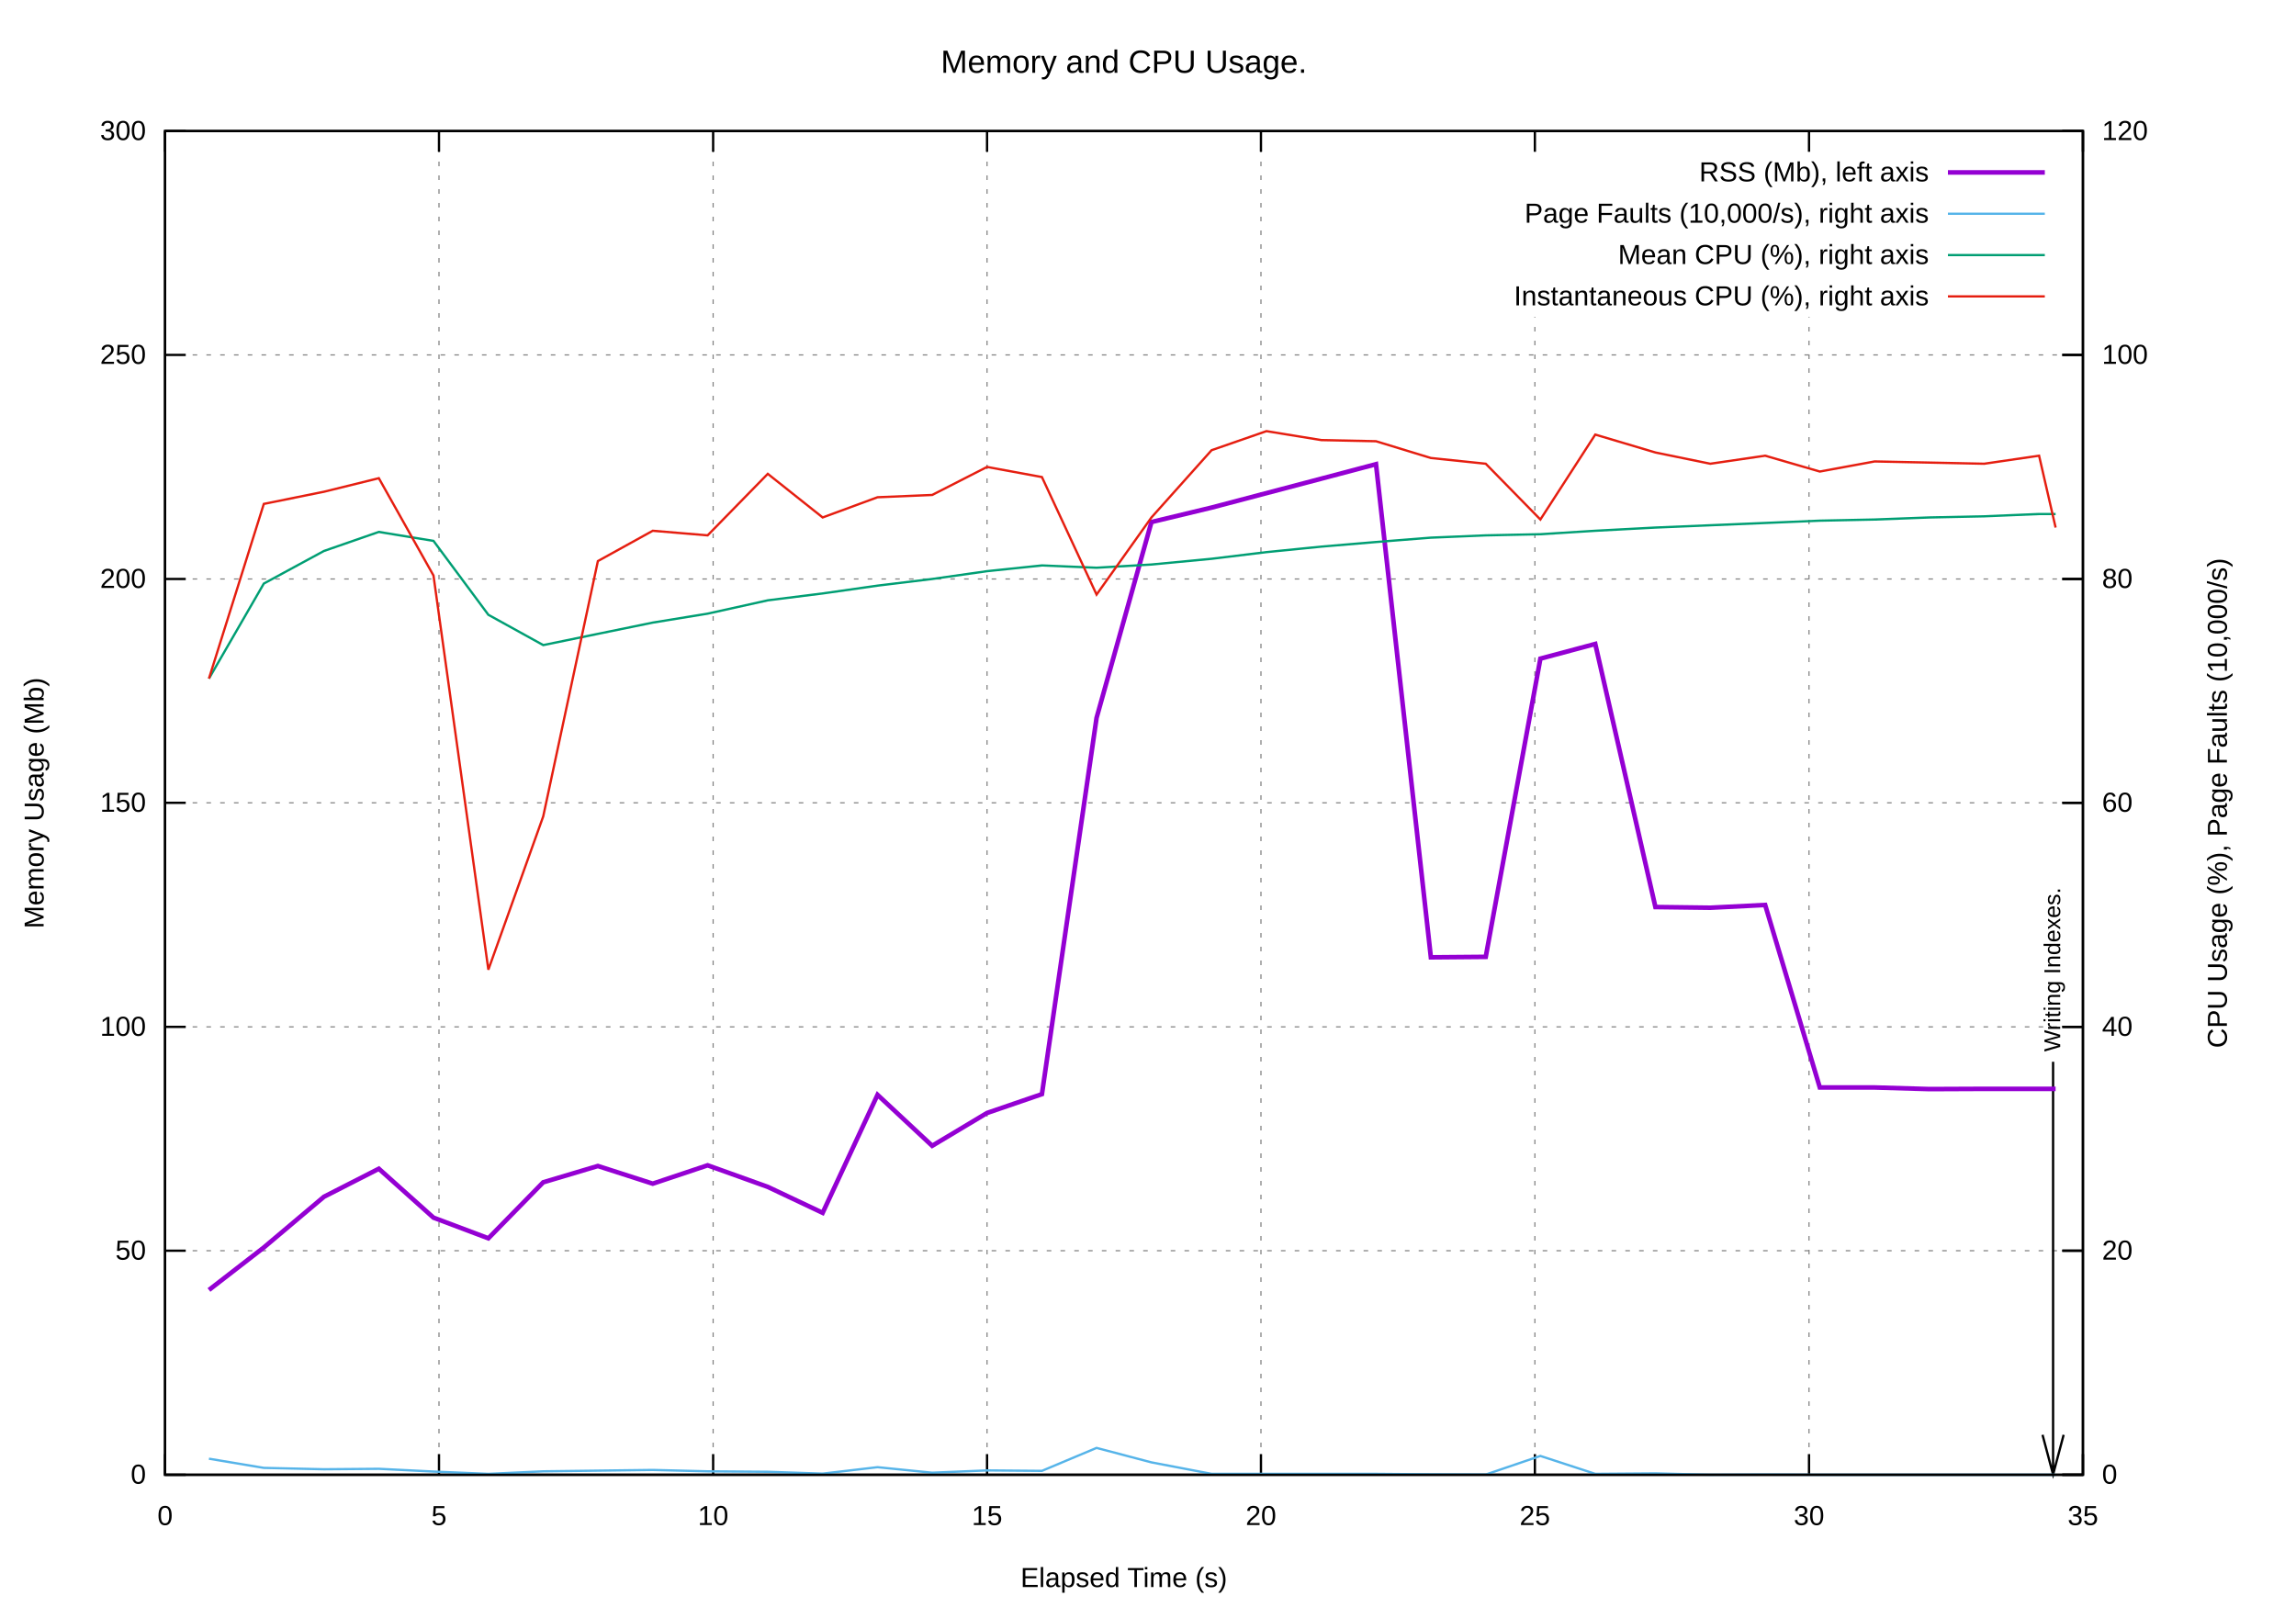
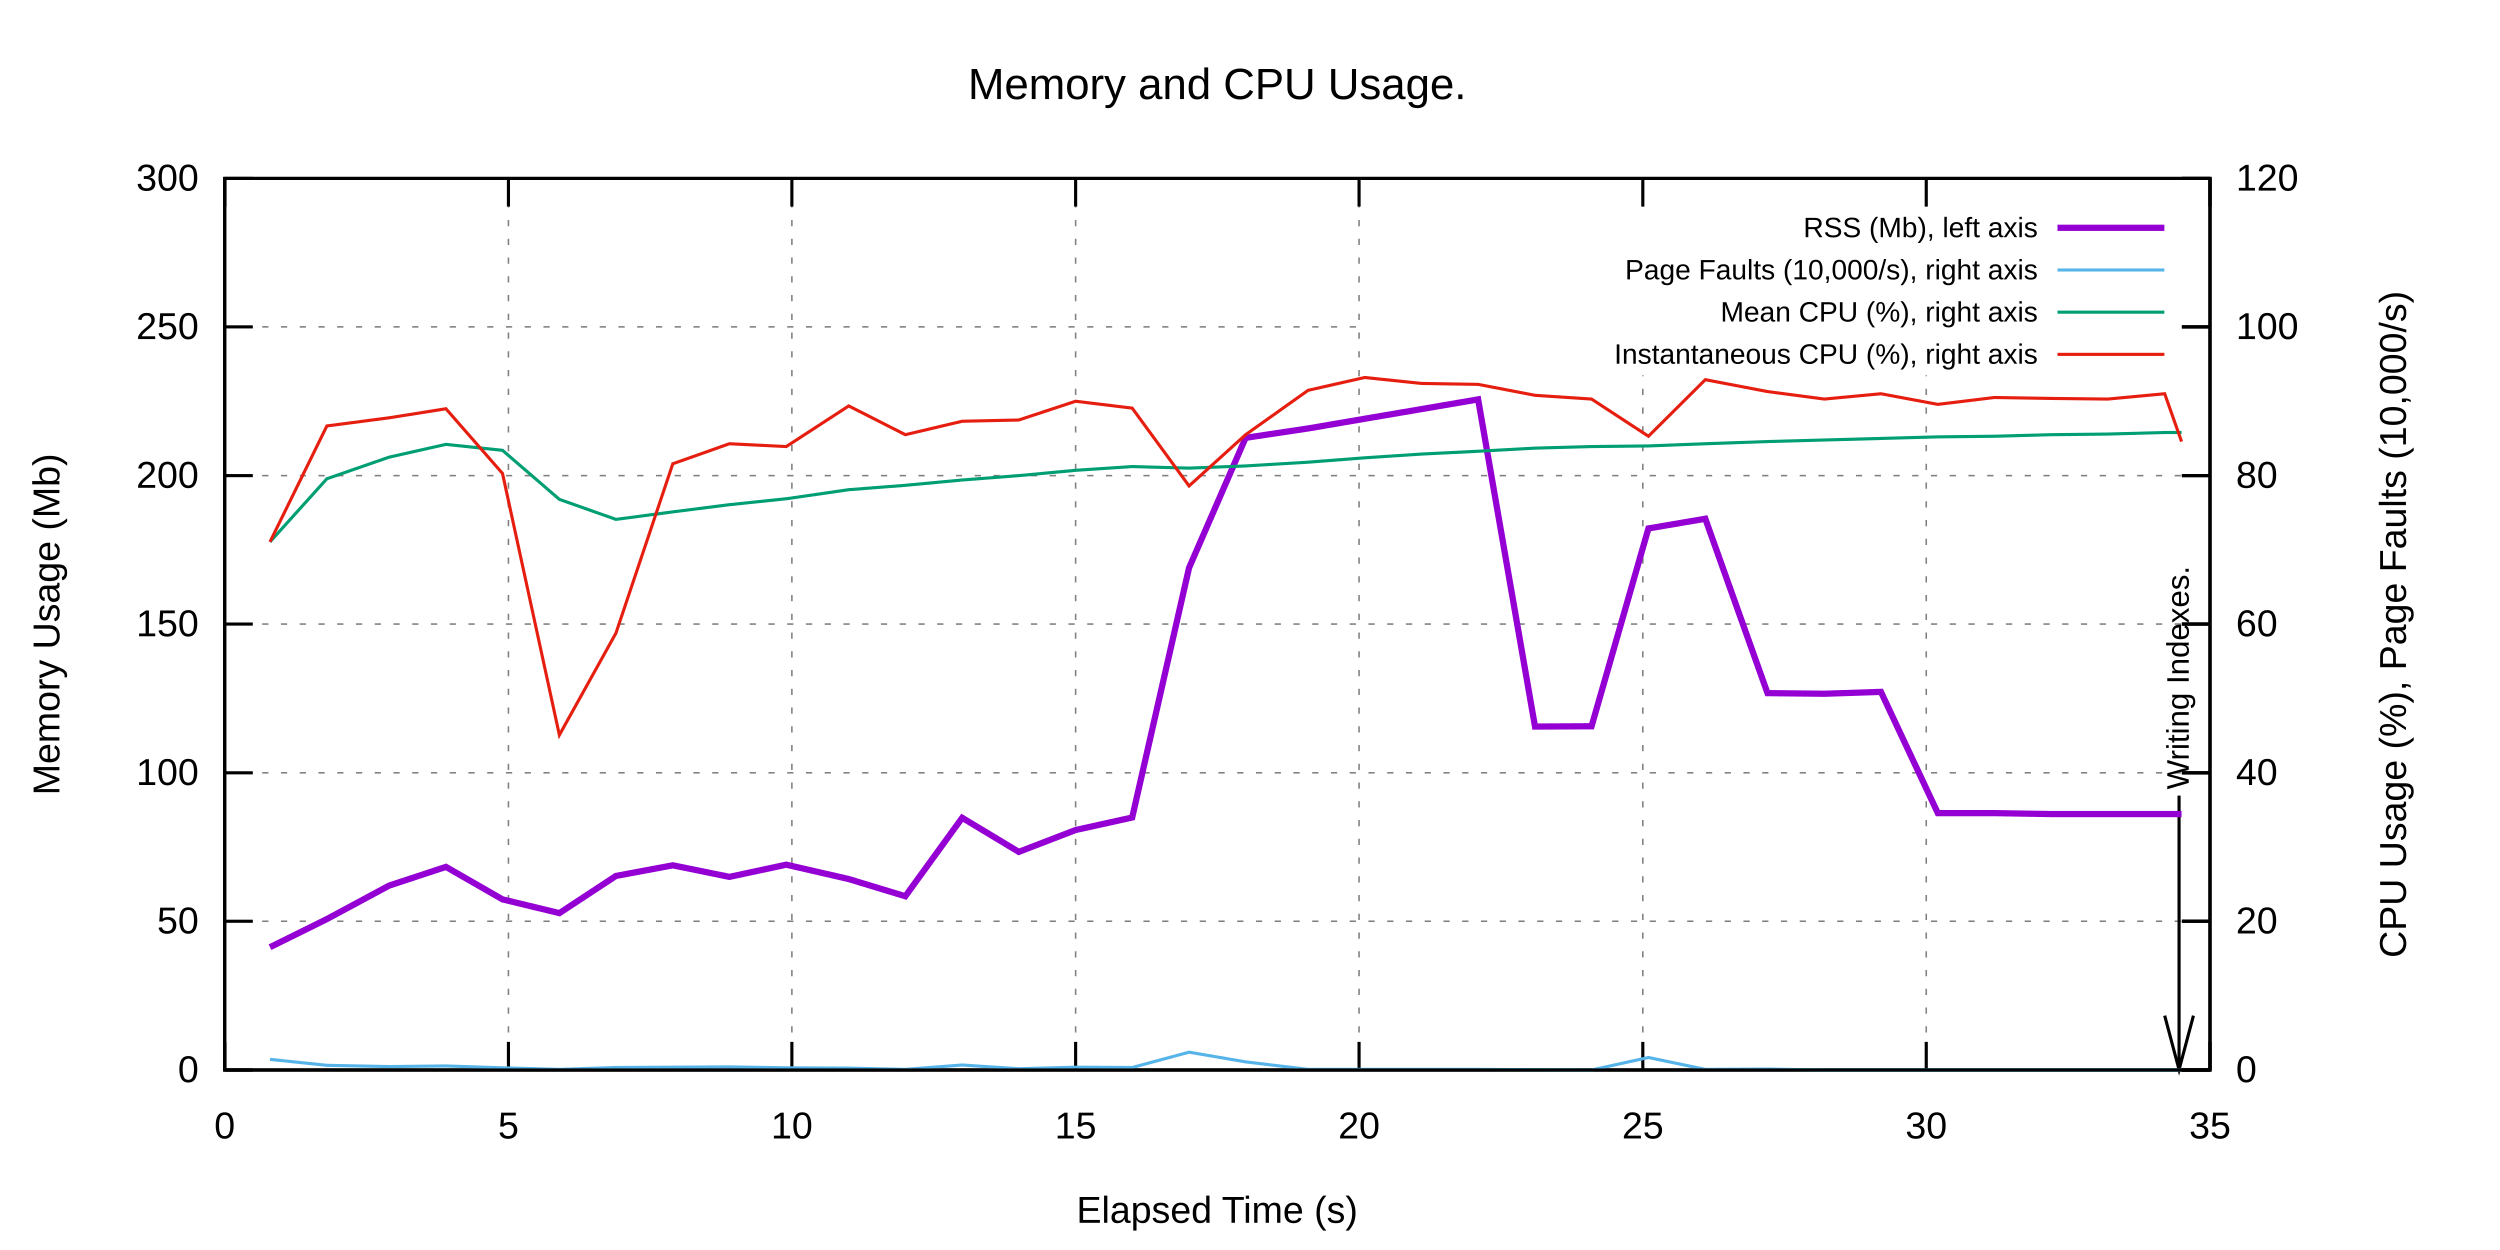
- <svg xmlns="http://www.w3.org/2000/svg" xmlns:xlink="http://www.w3.org/1999/xlink" width="1000" height="700" viewBox="0 0 1000 700">
+ <svg xmlns="http://www.w3.org/2000/svg" xmlns:xlink="http://www.w3.org/1999/xlink" width="800" height="400" viewBox="0 0 800 400">
  <g id="gnuplot_canvas">
-     <rect x="0" y="0" width="1000" height="700" fill="none" />
+     <rect x="0" y="0" width="800" height="400" fill="none" />
    <defs>
      <circle id="gpDot" r="0.5" stroke-width="0.5" stroke="currentColor" />
      <path id="gpPt0" stroke-width="0.222" stroke="currentColor" d="M-1,0 h2 M0,-1 v2" />
      <path id="gpPt1" stroke-width="0.222" stroke="currentColor" d="M-1,-1 L1,1 M1,-1 L-1,1" />
      <path id="gpPt2" stroke-width="0.222" stroke="currentColor" d="M-1,0 L1,0 M0,-1 L0,1 M-1,-1 L1,1 M-1,1 L1,-1" />
      <rect id="gpPt3" stroke-width="0.222" stroke="currentColor" x="-1" y="-1" width="2" height="2" />
      <rect id="gpPt4" stroke-width="0.222" stroke="currentColor" fill="currentColor" x="-1" y="-1" width="2" height="2" />
      <circle id="gpPt5" stroke-width="0.222" stroke="currentColor" cx="0" cy="0" r="1" />
      <use xlink:href="#gpPt5" id="gpPt6" fill="currentColor" stroke="none" />
      <path id="gpPt7" stroke-width="0.222" stroke="currentColor" d="M0,-1.33 L-1.33,0.67 L1.33,0.67 z" />
      <use xlink:href="#gpPt7" id="gpPt8" fill="currentColor" stroke="none" />
      <use xlink:href="#gpPt7" id="gpPt9" stroke="currentColor" transform="rotate(180)" />
      <use xlink:href="#gpPt9" id="gpPt10" fill="currentColor" stroke="none" />
      <use xlink:href="#gpPt3" id="gpPt11" stroke="currentColor" transform="rotate(45)" />
      <use xlink:href="#gpPt11" id="gpPt12" fill="currentColor" stroke="none" />
      <path id="gpPt13" stroke-width="0.222" stroke="currentColor" d="M0,1.330 L1.265,0.411 L0.782,-1.067 L-0.782,-1.076 L-1.265,0.411 z" />
      <use xlink:href="#gpPt13" id="gpPt14" fill="currentColor" stroke="none" />
      <filter id="textbox" filterUnits="objectBoundingBox" x="0" y="0" height="1" width="1">
        <feFlood flood-color="white" flood-opacity="1" result="bgnd" />
        <feComposite in="SourceGraphic" in2="bgnd" operator="atop" />
      </filter>
      <filter id="greybox" filterUnits="objectBoundingBox" x="0" y="0" height="1" width="1">
        <feFlood flood-color="lightgrey" flood-opacity="1" result="grey" />
        <feComposite in="SourceGraphic" in2="grey" operator="atop" />
      </filter>
    </defs>
    <g fill="none" color="white" stroke="currentColor" stroke-width="1.00" stroke-linecap="butt" stroke-linejoin="miter">
</g>
    <g fill="none" color="black" stroke="currentColor" stroke-width="1.00" stroke-linecap="butt" stroke-linejoin="miter">
</g>
    <g fill="none" color="black" stroke="black" stroke-width="0.50" stroke-linecap="butt" stroke-linejoin="miter">
</g>
    <g fill="none" color="gray" stroke="currentColor" stroke-width="0.50" stroke-linecap="butt" stroke-linejoin="miter">
-       <path stroke="gray" stroke-dasharray="2,4" class="gridline" d="M71.9,642.4 L907.2,642.4  " />
-     </g>
-     <g fill="none" color="gray" stroke="gray" stroke-width="1.00" stroke-linecap="butt" stroke-linejoin="miter">
- </g>
-     <g fill="none" color="black" stroke="currentColor" stroke-width="1.00" stroke-linecap="butt" stroke-linejoin="miter">
-       <path stroke="black" d="M71.9,642.4 L80.9,642.4 M907.2,642.4 L898.2,642.4  " />
-       <g transform="translate(63.6,646.3)" stroke="none" fill="black" font-family="Arial" font-size="12.00" text-anchor="end">
+       <path stroke="gray" stroke-dasharray="2,4" class="gridline" d="M71.9,342.4 L707.2,342.4  " />
+     </g>
+     <g fill="none" color="gray" stroke="gray" stroke-width="1.00" stroke-linecap="butt" stroke-linejoin="miter">
+ </g>
+     <g fill="none" color="black" stroke="currentColor" stroke-width="1.00" stroke-linecap="butt" stroke-linejoin="miter">
+       <path stroke="black" d="M71.9,342.4 L80.9,342.4 M707.2,342.4 L698.2,342.4  " />
+       <g transform="translate(63.6,346.3)" stroke="none" fill="black" font-family="Arial" font-size="12.00" text-anchor="end">
        <text>
          <tspan font-family="Arial"> 0</tspan>
        </text>
      </g>
    </g>
    <g fill="none" color="black" stroke="currentColor" stroke-width="1.00" stroke-linecap="butt" stroke-linejoin="miter">
</g>
    <g fill="none" color="black" stroke="black" stroke-width="0.50" stroke-linecap="butt" stroke-linejoin="miter">
</g>
    <g fill="none" color="gray" stroke="currentColor" stroke-width="0.50" stroke-linecap="butt" stroke-linejoin="miter">
-       <path stroke="gray" stroke-dasharray="2,4" class="gridline" d="M71.9,544.8 L907.2,544.8  " />
-     </g>
-     <g fill="none" color="gray" stroke="gray" stroke-width="1.00" stroke-linecap="butt" stroke-linejoin="miter">
- </g>
-     <g fill="none" color="black" stroke="currentColor" stroke-width="1.00" stroke-linecap="butt" stroke-linejoin="miter">
-       <path stroke="black" d="M71.9,544.8 L80.9,544.8 M907.2,544.8 L898.2,544.8  " />
-       <g transform="translate(63.6,548.7)" stroke="none" fill="black" font-family="Arial" font-size="12.00" text-anchor="end">
+       <path stroke="gray" stroke-dasharray="2,4" class="gridline" d="M71.9,294.8 L707.2,294.8  " />
+     </g>
+     <g fill="none" color="gray" stroke="gray" stroke-width="1.00" stroke-linecap="butt" stroke-linejoin="miter">
+ </g>
+     <g fill="none" color="black" stroke="currentColor" stroke-width="1.00" stroke-linecap="butt" stroke-linejoin="miter">
+       <path stroke="black" d="M71.9,294.8 L80.9,294.8 M707.2,294.8 L698.2,294.8  " />
+       <g transform="translate(63.6,298.7)" stroke="none" fill="black" font-family="Arial" font-size="12.00" text-anchor="end">
        <text>
          <tspan font-family="Arial"> 50</tspan>
        </text>
      </g>
    </g>
    <g fill="none" color="black" stroke="currentColor" stroke-width="1.00" stroke-linecap="butt" stroke-linejoin="miter">
</g>
    <g fill="none" color="black" stroke="black" stroke-width="0.50" stroke-linecap="butt" stroke-linejoin="miter">
</g>
    <g fill="none" color="gray" stroke="currentColor" stroke-width="0.50" stroke-linecap="butt" stroke-linejoin="miter">
-       <path stroke="gray" stroke-dasharray="2,4" class="gridline" d="M71.9,447.3 L907.2,447.3  " />
-     </g>
-     <g fill="none" color="gray" stroke="gray" stroke-width="1.00" stroke-linecap="butt" stroke-linejoin="miter">
- </g>
-     <g fill="none" color="black" stroke="currentColor" stroke-width="1.00" stroke-linecap="butt" stroke-linejoin="miter">
-       <path stroke="black" d="M71.9,447.3 L80.9,447.3 M907.2,447.3 L898.2,447.3  " />
-       <g transform="translate(63.6,451.2)" stroke="none" fill="black" font-family="Arial" font-size="12.00" text-anchor="end">
+       <path stroke="gray" stroke-dasharray="2,4" class="gridline" d="M71.9,247.3 L707.2,247.3  " />
+     </g>
+     <g fill="none" color="gray" stroke="gray" stroke-width="1.00" stroke-linecap="butt" stroke-linejoin="miter">
+ </g>
+     <g fill="none" color="black" stroke="currentColor" stroke-width="1.00" stroke-linecap="butt" stroke-linejoin="miter">
+       <path stroke="black" d="M71.9,247.3 L80.9,247.3 M707.2,247.3 L698.2,247.3  " />
+       <g transform="translate(63.6,251.2)" stroke="none" fill="black" font-family="Arial" font-size="12.00" text-anchor="end">
        <text>
          <tspan font-family="Arial"> 100</tspan>
        </text>
      </g>
    </g>
    <g fill="none" color="black" stroke="currentColor" stroke-width="1.00" stroke-linecap="butt" stroke-linejoin="miter">
</g>
    <g fill="none" color="black" stroke="black" stroke-width="0.50" stroke-linecap="butt" stroke-linejoin="miter">
</g>
    <g fill="none" color="gray" stroke="currentColor" stroke-width="0.50" stroke-linecap="butt" stroke-linejoin="miter">
-       <path stroke="gray" stroke-dasharray="2,4" class="gridline" d="M71.9,349.7 L907.2,349.7  " />
-     </g>
-     <g fill="none" color="gray" stroke="gray" stroke-width="1.00" stroke-linecap="butt" stroke-linejoin="miter">
- </g>
-     <g fill="none" color="black" stroke="currentColor" stroke-width="1.00" stroke-linecap="butt" stroke-linejoin="miter">
-       <path stroke="black" d="M71.9,349.7 L80.9,349.7 M907.2,349.7 L898.2,349.7  " />
-       <g transform="translate(63.6,353.6)" stroke="none" fill="black" font-family="Arial" font-size="12.00" text-anchor="end">
+       <path stroke="gray" stroke-dasharray="2,4" class="gridline" d="M71.9,199.7 L707.2,199.7  " />
+     </g>
+     <g fill="none" color="gray" stroke="gray" stroke-width="1.00" stroke-linecap="butt" stroke-linejoin="miter">
+ </g>
+     <g fill="none" color="black" stroke="currentColor" stroke-width="1.00" stroke-linecap="butt" stroke-linejoin="miter">
+       <path stroke="black" d="M71.9,199.7 L80.9,199.7 M707.2,199.7 L698.2,199.7  " />
+       <g transform="translate(63.6,203.6)" stroke="none" fill="black" font-family="Arial" font-size="12.00" text-anchor="end">
        <text>
          <tspan font-family="Arial"> 150</tspan>
        </text>
      </g>
    </g>
    <g fill="none" color="black" stroke="currentColor" stroke-width="1.00" stroke-linecap="butt" stroke-linejoin="miter">
</g>
    <g fill="none" color="black" stroke="black" stroke-width="0.50" stroke-linecap="butt" stroke-linejoin="miter">
</g>
    <g fill="none" color="gray" stroke="currentColor" stroke-width="0.50" stroke-linecap="butt" stroke-linejoin="miter">
-       <path stroke="gray" stroke-dasharray="2,4" class="gridline" d="M71.9,252.2 L907.2,252.2  " />
-     </g>
-     <g fill="none" color="gray" stroke="gray" stroke-width="1.00" stroke-linecap="butt" stroke-linejoin="miter">
- </g>
-     <g fill="none" color="black" stroke="currentColor" stroke-width="1.00" stroke-linecap="butt" stroke-linejoin="miter">
-       <path stroke="black" d="M71.9,252.2 L80.9,252.2 M907.2,252.2 L898.2,252.2  " />
-       <g transform="translate(63.6,256.1)" stroke="none" fill="black" font-family="Arial" font-size="12.00" text-anchor="end">
+       <path stroke="gray" stroke-dasharray="2,4" class="gridline" d="M71.9,152.2 L707.2,152.2  " />
+     </g>
+     <g fill="none" color="gray" stroke="gray" stroke-width="1.00" stroke-linecap="butt" stroke-linejoin="miter">
+ </g>
+     <g fill="none" color="black" stroke="currentColor" stroke-width="1.00" stroke-linecap="butt" stroke-linejoin="miter">
+       <path stroke="black" d="M71.9,152.2 L80.9,152.2 M707.2,152.2 L698.2,152.2  " />
+       <g transform="translate(63.6,156.1)" stroke="none" fill="black" font-family="Arial" font-size="12.00" text-anchor="end">
        <text>
          <tspan font-family="Arial"> 200</tspan>
        </text>
      </g>
    </g>
    <g fill="none" color="black" stroke="currentColor" stroke-width="1.00" stroke-linecap="butt" stroke-linejoin="miter">
</g>
    <g fill="none" color="black" stroke="black" stroke-width="0.50" stroke-linecap="butt" stroke-linejoin="miter">
</g>
    <g fill="none" color="gray" stroke="currentColor" stroke-width="0.50" stroke-linecap="butt" stroke-linejoin="miter">
-       <path stroke="gray" stroke-dasharray="2,4" class="gridline" d="M71.9,154.6 L907.2,154.6  " />
-     </g>
-     <g fill="none" color="gray" stroke="gray" stroke-width="1.00" stroke-linecap="butt" stroke-linejoin="miter">
- </g>
-     <g fill="none" color="black" stroke="currentColor" stroke-width="1.00" stroke-linecap="butt" stroke-linejoin="miter">
-       <path stroke="black" d="M71.9,154.6 L80.9,154.6 M907.2,154.6 L898.2,154.6  " />
-       <g transform="translate(63.6,158.5)" stroke="none" fill="black" font-family="Arial" font-size="12.00" text-anchor="end">
+       <path stroke="gray" stroke-dasharray="2,4" class="gridline" d="M71.9,104.6 L437.9,104.6 M698.9,104.6 L707.2,104.6  " />
+     </g>
+     <g fill="none" color="gray" stroke="gray" stroke-width="1.00" stroke-linecap="butt" stroke-linejoin="miter">
+ </g>
+     <g fill="none" color="black" stroke="currentColor" stroke-width="1.00" stroke-linecap="butt" stroke-linejoin="miter">
+       <path stroke="black" d="M71.9,104.6 L80.9,104.6 M707.2,104.6 L698.2,104.6  " />
+       <g transform="translate(63.6,108.5)" stroke="none" fill="black" font-family="Arial" font-size="12.00" text-anchor="end">
        <text>
          <tspan font-family="Arial"> 250</tspan>
        </text>
      </g>
    </g>
    <g fill="none" color="black" stroke="currentColor" stroke-width="1.00" stroke-linecap="butt" stroke-linejoin="miter">
</g>
    <g fill="none" color="black" stroke="black" stroke-width="0.50" stroke-linecap="butt" stroke-linejoin="miter">
</g>
    <g fill="none" color="gray" stroke="currentColor" stroke-width="0.50" stroke-linecap="butt" stroke-linejoin="miter">
-       <path stroke="gray" stroke-dasharray="2,4" class="gridline" d="M71.9,57.1 L907.2,57.1  " />
-     </g>
-     <g fill="none" color="gray" stroke="gray" stroke-width="1.00" stroke-linecap="butt" stroke-linejoin="miter">
- </g>
-     <g fill="none" color="black" stroke="currentColor" stroke-width="1.00" stroke-linecap="butt" stroke-linejoin="miter">
-       <path stroke="black" d="M71.9,57.1 L80.9,57.1 M907.2,57.1 L898.2,57.1  " />
+       <path stroke="gray" stroke-dasharray="2,4" class="gridline" d="M71.9,57.1 L707.2,57.1  " />
+     </g>
+     <g fill="none" color="gray" stroke="gray" stroke-width="1.00" stroke-linecap="butt" stroke-linejoin="miter">
+ </g>
+     <g fill="none" color="black" stroke="currentColor" stroke-width="1.00" stroke-linecap="butt" stroke-linejoin="miter">
+       <path stroke="black" d="M71.9,57.1 L80.9,57.1 M707.2,57.1 L698.2,57.1  " />
      <g transform="translate(63.6,61.0)" stroke="none" fill="black" font-family="Arial" font-size="12.00" text-anchor="end">
        <text>
          <tspan font-family="Arial"> 300</tspan>
        </text>
      </g>
    </g>
    <g fill="none" color="black" stroke="currentColor" stroke-width="1.00" stroke-linecap="butt" stroke-linejoin="miter">
</g>
    <g fill="none" color="black" stroke="black" stroke-width="0.50" stroke-linecap="butt" stroke-linejoin="miter">
</g>
    <g fill="none" color="gray" stroke="currentColor" stroke-width="0.50" stroke-linecap="butt" stroke-linejoin="miter">
-       <path stroke="gray" stroke-dasharray="2,4" class="gridline" d="M71.9,642.4 L71.9,57.1  " />
-     </g>
-     <g fill="none" color="gray" stroke="gray" stroke-width="1.00" stroke-linecap="butt" stroke-linejoin="miter">
- </g>
-     <g fill="none" color="black" stroke="currentColor" stroke-width="1.00" stroke-linecap="butt" stroke-linejoin="miter">
-       <path stroke="black" d="M71.9,642.4 L71.9,633.4 M71.9,57.1 L71.9,66.1  " />
-       <g transform="translate(71.9,664.3)" stroke="none" fill="black" font-family="Arial" font-size="12.00" text-anchor="middle">
+       <path stroke="gray" stroke-dasharray="2,4" class="gridline" d="M71.9,342.4 L71.9,57.1  " />
+     </g>
+     <g fill="none" color="gray" stroke="gray" stroke-width="1.00" stroke-linecap="butt" stroke-linejoin="miter">
+ </g>
+     <g fill="none" color="black" stroke="currentColor" stroke-width="1.00" stroke-linecap="butt" stroke-linejoin="miter">
+       <path stroke="black" d="M71.9,342.4 L71.9,333.4 M71.9,57.1 L71.9,66.1  " />
+       <g transform="translate(71.9,364.3)" stroke="none" fill="black" font-family="Arial" font-size="12.00" text-anchor="middle">
        <text>
          <tspan font-family="Arial"> 0</tspan>
        </text>
      </g>
    </g>
    <g fill="none" color="black" stroke="currentColor" stroke-width="1.00" stroke-linecap="butt" stroke-linejoin="miter">
</g>
    <g fill="none" color="black" stroke="black" stroke-width="0.50" stroke-linecap="butt" stroke-linejoin="miter">
</g>
    <g fill="none" color="gray" stroke="currentColor" stroke-width="0.50" stroke-linecap="butt" stroke-linejoin="miter">
-       <path stroke="gray" stroke-dasharray="2,4" class="gridline" d="M191.2,642.4 L191.2,57.1  " />
-     </g>
-     <g fill="none" color="gray" stroke="gray" stroke-width="1.00" stroke-linecap="butt" stroke-linejoin="miter">
- </g>
-     <g fill="none" color="black" stroke="currentColor" stroke-width="1.00" stroke-linecap="butt" stroke-linejoin="miter">
-       <path stroke="black" d="M191.2,642.4 L191.2,633.4 M191.2,57.1 L191.2,66.1  " />
-       <g transform="translate(191.2,664.3)" stroke="none" fill="black" font-family="Arial" font-size="12.00" text-anchor="middle">
+       <path stroke="gray" stroke-dasharray="2,4" class="gridline" d="M162.7,342.4 L162.7,57.1  " />
+     </g>
+     <g fill="none" color="gray" stroke="gray" stroke-width="1.00" stroke-linecap="butt" stroke-linejoin="miter">
+ </g>
+     <g fill="none" color="black" stroke="currentColor" stroke-width="1.00" stroke-linecap="butt" stroke-linejoin="miter">
+       <path stroke="black" d="M162.7,342.4 L162.7,333.4 M162.7,57.1 L162.7,66.1  " />
+       <g transform="translate(162.7,364.3)" stroke="none" fill="black" font-family="Arial" font-size="12.00" text-anchor="middle">
        <text>
          <tspan font-family="Arial"> 5</tspan>
        </text>
      </g>
    </g>
    <g fill="none" color="black" stroke="currentColor" stroke-width="1.00" stroke-linecap="butt" stroke-linejoin="miter">
</g>
    <g fill="none" color="black" stroke="black" stroke-width="0.50" stroke-linecap="butt" stroke-linejoin="miter">
</g>
    <g fill="none" color="gray" stroke="currentColor" stroke-width="0.50" stroke-linecap="butt" stroke-linejoin="miter">
-       <path stroke="gray" stroke-dasharray="2,4" class="gridline" d="M310.6,642.4 L310.6,57.1  " />
-     </g>
-     <g fill="none" color="gray" stroke="gray" stroke-width="1.00" stroke-linecap="butt" stroke-linejoin="miter">
- </g>
-     <g fill="none" color="black" stroke="currentColor" stroke-width="1.00" stroke-linecap="butt" stroke-linejoin="miter">
-       <path stroke="black" d="M310.6,642.4 L310.6,633.4 M310.6,57.1 L310.6,66.1  " />
-       <g transform="translate(310.6,664.3)" stroke="none" fill="black" font-family="Arial" font-size="12.00" text-anchor="middle">
+       <path stroke="gray" stroke-dasharray="2,4" class="gridline" d="M253.4,342.4 L253.4,57.1  " />
+     </g>
+     <g fill="none" color="gray" stroke="gray" stroke-width="1.00" stroke-linecap="butt" stroke-linejoin="miter">
+ </g>
+     <g fill="none" color="black" stroke="currentColor" stroke-width="1.00" stroke-linecap="butt" stroke-linejoin="miter">
+       <path stroke="black" d="M253.4,342.4 L253.4,333.4 M253.4,57.1 L253.4,66.1  " />
+       <g transform="translate(253.4,364.3)" stroke="none" fill="black" font-family="Arial" font-size="12.00" text-anchor="middle">
        <text>
          <tspan font-family="Arial"> 10</tspan>
        </text>
      </g>
    </g>
    <g fill="none" color="black" stroke="currentColor" stroke-width="1.00" stroke-linecap="butt" stroke-linejoin="miter">
</g>
    <g fill="none" color="black" stroke="black" stroke-width="0.50" stroke-linecap="butt" stroke-linejoin="miter">
</g>
    <g fill="none" color="gray" stroke="currentColor" stroke-width="0.50" stroke-linecap="butt" stroke-linejoin="miter">
-       <path stroke="gray" stroke-dasharray="2,4" class="gridline" d="M429.9,642.4 L429.9,57.1  " />
-     </g>
-     <g fill="none" color="gray" stroke="gray" stroke-width="1.00" stroke-linecap="butt" stroke-linejoin="miter">
- </g>
-     <g fill="none" color="black" stroke="currentColor" stroke-width="1.00" stroke-linecap="butt" stroke-linejoin="miter">
-       <path stroke="black" d="M429.9,642.4 L429.9,633.4 M429.9,57.1 L429.9,66.1  " />
-       <g transform="translate(429.9,664.3)" stroke="none" fill="black" font-family="Arial" font-size="12.00" text-anchor="middle">
+       <path stroke="gray" stroke-dasharray="2,4" class="gridline" d="M344.2,342.4 L344.2,57.1  " />
+     </g>
+     <g fill="none" color="gray" stroke="gray" stroke-width="1.00" stroke-linecap="butt" stroke-linejoin="miter">
+ </g>
+     <g fill="none" color="black" stroke="currentColor" stroke-width="1.00" stroke-linecap="butt" stroke-linejoin="miter">
+       <path stroke="black" d="M344.2,342.4 L344.2,333.4 M344.2,57.1 L344.2,66.1  " />
+       <g transform="translate(344.2,364.3)" stroke="none" fill="black" font-family="Arial" font-size="12.00" text-anchor="middle">
        <text>
          <tspan font-family="Arial"> 15</tspan>
        </text>
      </g>
    </g>
    <g fill="none" color="black" stroke="currentColor" stroke-width="1.00" stroke-linecap="butt" stroke-linejoin="miter">
</g>
    <g fill="none" color="black" stroke="black" stroke-width="0.50" stroke-linecap="butt" stroke-linejoin="miter">
</g>
    <g fill="none" color="gray" stroke="currentColor" stroke-width="0.50" stroke-linecap="butt" stroke-linejoin="miter">
-       <path stroke="gray" stroke-dasharray="2,4" class="gridline" d="M549.2,642.4 L549.2,57.1  " />
-     </g>
-     <g fill="none" color="gray" stroke="gray" stroke-width="1.00" stroke-linecap="butt" stroke-linejoin="miter">
- </g>
-     <g fill="none" color="black" stroke="currentColor" stroke-width="1.00" stroke-linecap="butt" stroke-linejoin="miter">
-       <path stroke="black" d="M549.2,642.4 L549.2,633.4 M549.2,57.1 L549.2,66.1  " />
-       <g transform="translate(549.2,664.3)" stroke="none" fill="black" font-family="Arial" font-size="12.00" text-anchor="middle">
+       <path stroke="gray" stroke-dasharray="2,4" class="gridline" d="M434.9,342.4 L434.9,57.1  " />
+     </g>
+     <g fill="none" color="gray" stroke="gray" stroke-width="1.00" stroke-linecap="butt" stroke-linejoin="miter">
+ </g>
+     <g fill="none" color="black" stroke="currentColor" stroke-width="1.00" stroke-linecap="butt" stroke-linejoin="miter">
+       <path stroke="black" d="M434.9,342.4 L434.9,333.4 M434.9,57.1 L434.9,66.1  " />
+       <g transform="translate(434.9,364.3)" stroke="none" fill="black" font-family="Arial" font-size="12.00" text-anchor="middle">
        <text>
          <tspan font-family="Arial"> 20</tspan>
        </text>
      </g>
    </g>
    <g fill="none" color="black" stroke="currentColor" stroke-width="1.00" stroke-linecap="butt" stroke-linejoin="miter">
</g>
    <g fill="none" color="black" stroke="black" stroke-width="0.50" stroke-linecap="butt" stroke-linejoin="miter">
</g>
    <g fill="none" color="gray" stroke="currentColor" stroke-width="0.50" stroke-linecap="butt" stroke-linejoin="miter">
-       <path stroke="gray" stroke-dasharray="2,4" class="gridline" d="M668.5,642.4 L668.5,138.1 M668.5,66.1 L668.5,57.1  " />
-     </g>
-     <g fill="none" color="gray" stroke="gray" stroke-width="1.00" stroke-linecap="butt" stroke-linejoin="miter">
- </g>
-     <g fill="none" color="black" stroke="currentColor" stroke-width="1.00" stroke-linecap="butt" stroke-linejoin="miter">
-       <path stroke="black" d="M668.5,642.4 L668.5,633.4 M668.5,57.1 L668.5,66.1  " />
-       <g transform="translate(668.5,664.3)" stroke="none" fill="black" font-family="Arial" font-size="12.00" text-anchor="middle">
+       <path stroke="gray" stroke-dasharray="2,4" class="gridline" d="M525.7,342.4 L525.7,120.1 M525.7,66.1 L525.7,57.1  " />
+     </g>
+     <g fill="none" color="gray" stroke="gray" stroke-width="1.00" stroke-linecap="butt" stroke-linejoin="miter">
+ </g>
+     <g fill="none" color="black" stroke="currentColor" stroke-width="1.00" stroke-linecap="butt" stroke-linejoin="miter">
+       <path stroke="black" d="M525.7,342.4 L525.7,333.4 M525.7,57.1 L525.7,66.1  " />
+       <g transform="translate(525.7,364.3)" stroke="none" fill="black" font-family="Arial" font-size="12.00" text-anchor="middle">
        <text>
          <tspan font-family="Arial"> 25</tspan>
        </text>
      </g>
    </g>
    <g fill="none" color="black" stroke="currentColor" stroke-width="1.00" stroke-linecap="butt" stroke-linejoin="miter">
</g>
    <g fill="none" color="black" stroke="black" stroke-width="0.50" stroke-linecap="butt" stroke-linejoin="miter">
</g>
    <g fill="none" color="gray" stroke="currentColor" stroke-width="0.50" stroke-linecap="butt" stroke-linejoin="miter">
-       <path stroke="gray" stroke-dasharray="2,4" class="gridline" d="M787.9,642.4 L787.9,138.1 M787.9,66.1 L787.9,57.1  " />
-     </g>
-     <g fill="none" color="gray" stroke="gray" stroke-width="1.00" stroke-linecap="butt" stroke-linejoin="miter">
- </g>
-     <g fill="none" color="black" stroke="currentColor" stroke-width="1.00" stroke-linecap="butt" stroke-linejoin="miter">
-       <path stroke="black" d="M787.9,642.4 L787.9,633.4 M787.9,57.1 L787.9,66.1  " />
-       <g transform="translate(787.9,664.3)" stroke="none" fill="black" font-family="Arial" font-size="12.00" text-anchor="middle">
+       <path stroke="gray" stroke-dasharray="2,4" class="gridline" d="M616.4,342.4 L616.4,120.1 M616.4,66.1 L616.4,57.1  " />
+     </g>
+     <g fill="none" color="gray" stroke="gray" stroke-width="1.00" stroke-linecap="butt" stroke-linejoin="miter">
+ </g>
+     <g fill="none" color="black" stroke="currentColor" stroke-width="1.00" stroke-linecap="butt" stroke-linejoin="miter">
+       <path stroke="black" d="M616.4,342.4 L616.4,333.4 M616.4,57.1 L616.4,66.1  " />
+       <g transform="translate(616.4,364.3)" stroke="none" fill="black" font-family="Arial" font-size="12.00" text-anchor="middle">
        <text>
          <tspan font-family="Arial"> 30</tspan>
        </text>
      </g>
    </g>
    <g fill="none" color="black" stroke="currentColor" stroke-width="1.00" stroke-linecap="butt" stroke-linejoin="miter">
</g>
    <g fill="none" color="black" stroke="black" stroke-width="0.50" stroke-linecap="butt" stroke-linejoin="miter">
</g>
    <g fill="none" color="gray" stroke="currentColor" stroke-width="0.50" stroke-linecap="butt" stroke-linejoin="miter">
-       <path stroke="gray" stroke-dasharray="2,4" class="gridline" d="M907.2,642.4 L907.2,57.1  " />
-     </g>
-     <g fill="none" color="gray" stroke="gray" stroke-width="1.00" stroke-linecap="butt" stroke-linejoin="miter">
- </g>
-     <g fill="none" color="black" stroke="currentColor" stroke-width="1.00" stroke-linecap="butt" stroke-linejoin="miter">
-       <path stroke="black" d="M907.2,642.4 L907.2,633.4 M907.2,57.1 L907.2,66.1  " />
-       <g transform="translate(907.2,664.3)" stroke="none" fill="black" font-family="Arial" font-size="12.00" text-anchor="middle">
+       <path stroke="gray" stroke-dasharray="2,4" class="gridline" d="M707.2,342.4 L707.2,57.1  " />
+     </g>
+     <g fill="none" color="gray" stroke="gray" stroke-width="1.00" stroke-linecap="butt" stroke-linejoin="miter">
+ </g>
+     <g fill="none" color="black" stroke="currentColor" stroke-width="1.00" stroke-linecap="butt" stroke-linejoin="miter">
+       <path stroke="black" d="M707.2,342.4 L707.2,333.4 M707.2,57.1 L707.2,66.1  " />
+       <g transform="translate(707.2,364.3)" stroke="none" fill="black" font-family="Arial" font-size="12.00" text-anchor="middle">
        <text>
          <tspan font-family="Arial"> 35</tspan>
        </text>
      </g>
    </g>
    <g fill="none" color="black" stroke="currentColor" stroke-width="1.00" stroke-linecap="butt" stroke-linejoin="miter">
-       <path stroke="black" d="M907.2,642.4 L898.2,642.4  " />
-       <g transform="translate(915.5,646.3)" stroke="none" fill="black" font-family="Arial" font-size="12.00" text-anchor="start">
+       <path stroke="black" d="M707.2,342.4 L698.2,342.4  " />
+       <g transform="translate(715.5,346.3)" stroke="none" fill="black" font-family="Arial" font-size="12.00" text-anchor="start">
        <text>
          <tspan font-family="Arial"> 0</tspan>
        </text>
      </g>
    </g>
    <g fill="none" color="black" stroke="currentColor" stroke-width="1.00" stroke-linecap="butt" stroke-linejoin="miter">
-       <path stroke="black" d="M907.2,544.8 L898.2,544.8  " />
-       <g transform="translate(915.5,548.7)" stroke="none" fill="black" font-family="Arial" font-size="12.00" text-anchor="start">
+       <path stroke="black" d="M707.2,294.8 L698.2,294.8  " />
+       <g transform="translate(715.5,298.7)" stroke="none" fill="black" font-family="Arial" font-size="12.00" text-anchor="start">
        <text>
          <tspan font-family="Arial"> 20</tspan>
        </text>
      </g>
    </g>
    <g fill="none" color="black" stroke="currentColor" stroke-width="1.00" stroke-linecap="butt" stroke-linejoin="miter">
-       <path stroke="black" d="M907.2,447.3 L898.2,447.3  " />
-       <g transform="translate(915.5,451.2)" stroke="none" fill="black" font-family="Arial" font-size="12.00" text-anchor="start">
+       <path stroke="black" d="M707.2,247.3 L698.2,247.3  " />
+       <g transform="translate(715.5,251.2)" stroke="none" fill="black" font-family="Arial" font-size="12.00" text-anchor="start">
        <text>
          <tspan font-family="Arial"> 40</tspan>
        </text>
      </g>
    </g>
    <g fill="none" color="black" stroke="currentColor" stroke-width="1.00" stroke-linecap="butt" stroke-linejoin="miter">
-       <path stroke="black" d="M907.2,349.7 L898.2,349.7  " />
-       <g transform="translate(915.5,353.6)" stroke="none" fill="black" font-family="Arial" font-size="12.00" text-anchor="start">
+       <path stroke="black" d="M707.2,199.7 L698.2,199.7  " />
+       <g transform="translate(715.5,203.6)" stroke="none" fill="black" font-family="Arial" font-size="12.00" text-anchor="start">
        <text>
          <tspan font-family="Arial"> 60</tspan>
        </text>
      </g>
    </g>
    <g fill="none" color="black" stroke="currentColor" stroke-width="1.00" stroke-linecap="butt" stroke-linejoin="miter">
-       <path stroke="black" d="M907.2,252.2 L898.2,252.2  " />
-       <g transform="translate(915.5,256.1)" stroke="none" fill="black" font-family="Arial" font-size="12.00" text-anchor="start">
+       <path stroke="black" d="M707.2,152.2 L698.2,152.2  " />
+       <g transform="translate(715.5,156.1)" stroke="none" fill="black" font-family="Arial" font-size="12.00" text-anchor="start">
        <text>
          <tspan font-family="Arial"> 80</tspan>
        </text>
      </g>
    </g>
    <g fill="none" color="black" stroke="currentColor" stroke-width="1.00" stroke-linecap="butt" stroke-linejoin="miter">
-       <path stroke="black" d="M907.2,154.6 L898.2,154.6  " />
-       <g transform="translate(915.5,158.5)" stroke="none" fill="black" font-family="Arial" font-size="12.00" text-anchor="start">
+       <path stroke="black" d="M707.2,104.6 L698.2,104.6  " />
+       <g transform="translate(715.5,108.5)" stroke="none" fill="black" font-family="Arial" font-size="12.00" text-anchor="start">
        <text>
          <tspan font-family="Arial"> 100</tspan>
        </text>
      </g>
    </g>
    <g fill="none" color="black" stroke="currentColor" stroke-width="1.00" stroke-linecap="butt" stroke-linejoin="miter">
-       <path stroke="black" d="M907.2,57.1 L898.2,57.1  " />
-       <g transform="translate(915.5,61.0)" stroke="none" fill="black" font-family="Arial" font-size="12.00" text-anchor="start">
+       <path stroke="black" d="M707.2,57.1 L698.2,57.1  " />
+       <g transform="translate(715.5,61.0)" stroke="none" fill="black" font-family="Arial" font-size="12.00" text-anchor="start">
        <text>
          <tspan font-family="Arial"> 120</tspan>
        </text>
      </g>
    </g>
    <g fill="none" color="black" stroke="currentColor" stroke-width="1.00" stroke-linecap="butt" stroke-linejoin="miter">
</g>
    <g fill="none" color="black" stroke="currentColor" stroke-width="1.00" stroke-linecap="butt" stroke-linejoin="miter">
-       <path stroke="black" d="M71.9,57.1 L71.9,642.4 L907.2,642.4 L907.2,57.1 L71.9,57.1 Z  " />
-     </g>
-     <g fill="none" color="black" stroke="currentColor" stroke-width="1.00" stroke-linecap="butt" stroke-linejoin="miter">
-       <path stroke="black" d="M889.6,625.0 L894.2,642.3 L898.8,625.0 M894.2,462.5 L894.2,642.3  " />
-     </g>
-     <g fill="none" color="black" stroke="currentColor" stroke-width="1.00" stroke-linecap="butt" stroke-linejoin="miter">
-       <g transform="translate(19.0,349.8) rotate(270)" stroke="none" fill="black" font-family="Arial" font-size="12.00" text-anchor="middle">
+       <path stroke="black" d="M71.9,57.1 L71.9,342.4 L707.2,342.4 L707.2,57.1 L71.9,57.1 Z  " />
+     </g>
+     <g fill="none" color="black" stroke="currentColor" stroke-width="1.00" stroke-linecap="butt" stroke-linejoin="miter">
+       <path stroke="black" d="M692.7,325.0 L697.3,342.3 L701.9,325.0 M697.3,254.6 L697.3,342.3  " />
+     </g>
+     <g fill="none" color="black" stroke="currentColor" stroke-width="1.00" stroke-linecap="butt" stroke-linejoin="miter">
+       <g transform="translate(19.0,199.8) rotate(270)" stroke="none" fill="black" font-family="Arial" font-size="12.00" text-anchor="middle">
        <text>
          <tspan font-family="Arial">Memory Usage (Mb)</tspan>
        </text>
      </g>
    </g>
    <g fill="none" color="black" stroke="currentColor" stroke-width="1.00" stroke-linecap="butt" stroke-linejoin="miter">
-       <g transform="translate(969.9,349.8) rotate(270)" stroke="none" fill="black" font-family="Arial" font-size="12.00" text-anchor="middle">
+       <g transform="translate(769.9,199.8) rotate(270)" stroke="none" fill="black" font-family="Arial" font-size="12.00" text-anchor="middle">
        <text>
          <tspan font-family="Arial">CPU Usage (%), Page Faults (10,000/s)</tspan>
        </text>
      </g>
    </g>
    <g fill="none" color="black" stroke="currentColor" stroke-width="1.00" stroke-linecap="butt" stroke-linejoin="miter">
-       <g transform="translate(489.5,691.3)" stroke="none" fill="black" font-family="Arial" font-size="12.00" text-anchor="middle">
+       <g transform="translate(389.5,391.3)" stroke="none" fill="black" font-family="Arial" font-size="12.00" text-anchor="middle">
        <text>
          <tspan font-family="Arial">Elapsed Time (s)</tspan>
        </text>
      </g>
    </g>
    <g fill="none" color="black" stroke="currentColor" stroke-width="1.00" stroke-linecap="butt" stroke-linejoin="miter">
</g>
    <g id="gnuplot_plot_1">
      <g fill="none" color="white" stroke="currentColor" stroke-width="2.00" stroke-linecap="butt" stroke-linejoin="miter">
</g>
      <g fill="none" color="black" stroke="currentColor" stroke-width="2.00" stroke-linecap="butt" stroke-linejoin="miter">
-         <g transform="translate(840.1,79.0)" stroke="none" fill="black" font-family="Arial" font-size="12.00" text-anchor="end">
+         <g transform="translate(652.1,75.9)" stroke="none" fill="black" font-family="Arial" font-size="9.00" text-anchor="end">
          <text>
            <tspan font-family="Arial">RSS (Mb), left axis</tspan>
          </text>
        </g>
      </g>
      <g fill="none" color="black" stroke="currentColor" stroke-width="2.00" stroke-linecap="butt" stroke-linejoin="miter">
-         <path stroke="rgb(148,   0, 211)" d="M848.4,75.1 L890.6,75.1 M91.0,561.9 L114.9,543.4 L141.1,521.3 L165.0,509.1 L188.8,530.4 L212.7,539.4   L236.6,515.0 L260.4,507.9 L284.3,515.6 L308.2,507.6 L334.4,517.0 L358.3,528.3 L382.2,476.9 L406.0,499.1   L429.9,484.8 L453.8,476.6 L477.6,312.7 L501.5,227.4 L527.7,221.1 L551.6,214.8 L575.5,208.5 L599.3,202.2   L623.2,417.0 L647.1,416.8 L670.9,286.9 L694.8,280.5 L721.0,395.1 L744.9,395.4 L768.8,394.2 L792.6,473.7   L816.5,473.7 L840.4,474.4 L864.2,474.3 L888.1,474.3 L895.3,474.3  " />
+         <path stroke="rgb(148,   0, 211)" d="M658.4,72.9 L692.6,72.9 M86.4,303.1 L104.6,294.1 L124.5,283.4 L142.7,277.4 L160.8,287.8 L179.0,292.2   L197.1,280.3 L215.3,276.9 L233.4,280.6 L251.6,276.7 L271.6,281.3 L289.7,286.8 L307.9,261.7 L326.0,272.6   L344.2,265.6 L362.3,261.6 L380.5,181.7 L398.6,140.1 L418.6,137.1 L436.7,134.0 L454.9,130.9 L473.0,127.8   L491.2,232.5 L509.3,232.4 L527.5,169.1 L545.7,166.0 L565.6,221.8 L583.8,222.0 L601.9,221.4 L620.1,260.2   L638.2,260.2 L656.4,260.5 L674.5,260.5 L692.7,260.5 L698.1,260.5  " />
      </g>
    </g>
    <g id="gnuplot_plot_2">
      <g fill="none" color="white" stroke="rgb(148,   0, 211)" stroke-width="1.00" stroke-linecap="butt" stroke-linejoin="miter">
</g>
      <g fill="none" color="black" stroke="currentColor" stroke-width="1.00" stroke-linecap="butt" stroke-linejoin="miter">
-         <g transform="translate(840.1,97.0)" stroke="none" fill="black" font-family="Arial" font-size="12.00" text-anchor="end">
+         <g transform="translate(652.1,89.4)" stroke="none" fill="black" font-family="Arial" font-size="9.00" text-anchor="end">
          <text>
            <tspan font-family="Arial">Page Faults (10,000/s), right axis</tspan>
          </text>
        </g>
      </g>
      <g fill="none" color="black" stroke="currentColor" stroke-width="1.00" stroke-linecap="butt" stroke-linejoin="miter">
-         <path stroke="rgb( 86, 180, 233)" d="M848.4,93.1 L890.6,93.1 M91.0,635.4 L114.9,639.4 L141.1,640.0 L165.0,639.8 L188.8,641.0 L212.7,642.0   L236.6,640.9 L260.4,640.6 L284.3,640.3 L308.2,640.9 L334.4,641.1 L358.3,641.9 L382.2,639.1 L406.0,641.5   L429.9,640.5 L453.8,640.7 L477.6,630.7 L501.5,637.0 L527.7,642.0 L551.6,642.0 L575.5,642.0 L599.3,642.0   L623.2,642.2 L647.1,642.3 L670.9,634.2 L694.8,642.0 L721.0,641.8 L744.9,642.4 L768.8,642.3 L792.6,642.4   L816.5,642.4 L840.4,642.4 L864.2,642.4 L888.1,642.4 L895.3,642.4  " />
+         <path stroke="rgb( 86, 180, 233)" d="M658.4,86.4 L692.6,86.4 M86.4,339.0 L104.6,340.9 L124.5,341.3 L142.7,341.1 L160.8,341.7 L179.0,342.2   L197.1,341.6 L215.3,341.5 L233.4,341.4 L251.6,341.7 L271.6,341.8 L289.7,342.2 L307.9,340.8 L326.0,342.0   L344.2,341.5 L362.3,341.6 L380.5,336.7 L398.6,339.8 L418.6,342.2 L436.7,342.2 L454.9,342.2 L473.0,342.2   L491.2,342.3 L509.3,342.4 L527.5,338.4 L545.7,342.2 L565.6,342.1 L583.8,342.4 L601.9,342.4 L620.1,342.4   L638.2,342.4 L656.4,342.4 L674.5,342.4 L692.7,342.4 L698.1,342.4  " />
      </g>
    </g>
    <g id="gnuplot_plot_3">
      <g fill="none" color="black" stroke="currentColor" stroke-width="1.00" stroke-linecap="butt" stroke-linejoin="miter">
-         <g transform="translate(840.1,115.0)" stroke="none" fill="black" font-family="Arial" font-size="12.00" text-anchor="end">
+         <g transform="translate(652.1,102.9)" stroke="none" fill="black" font-family="Arial" font-size="9.00" text-anchor="end">
          <text>
            <tspan font-family="Arial">Mean CPU (%), right axis</tspan>
          </text>
        </g>
      </g>
      <g fill="none" color="black" stroke="currentColor" stroke-width="1.00" stroke-linecap="butt" stroke-linejoin="miter">
-         <path stroke="rgb(  0, 158, 115)" d="M848.4,111.1 L890.6,111.1 M91.0,295.6 L114.9,254.2 L141.1,240.0 L165.0,231.7 L188.8,235.6 L212.7,267.8   L236.6,281.0 L260.4,276.1 L284.3,271.2 L308.2,267.3 L334.4,261.5 L358.3,258.5 L382.2,255.1 L406.0,252.2   L429.9,248.8 L453.8,246.3 L477.6,247.3 L501.5,245.9 L527.7,243.4 L551.6,240.5 L575.5,238.1 L599.3,236.1   L623.2,234.2 L647.1,233.2 L670.9,232.7 L694.8,231.2 L721.0,229.8 L744.9,228.8 L768.8,227.8 L792.6,226.8   L816.5,226.3 L840.4,225.4 L864.2,224.9 L888.1,223.9 L895.3,223.9  " />
+         <path stroke="rgb(  0, 158, 115)" d="M658.4,99.9 L692.6,99.9 M86.4,173.4 L104.6,153.2 L124.5,146.3 L142.7,142.2 L160.8,144.1 L179.0,159.8   L197.1,166.2 L215.3,163.8 L233.4,161.5 L251.6,159.6 L271.6,156.7 L289.7,155.3 L307.9,153.6 L326.0,152.2   L344.2,150.5 L362.3,149.3 L380.5,149.8 L398.6,149.1 L418.6,147.9 L436.7,146.5 L454.9,145.3 L473.0,144.4   L491.2,143.4 L509.3,142.9 L527.5,142.7 L545.7,142.0 L565.6,141.3 L583.8,140.8 L601.9,140.3 L620.1,139.8   L638.2,139.6 L656.4,139.1 L674.5,138.9 L692.7,138.4 L698.1,138.4  " />
      </g>
    </g>
    <g id="gnuplot_plot_4">
      <g fill="none" color="black" stroke="currentColor" stroke-width="1.00" stroke-linecap="butt" stroke-linejoin="miter">
-         <g transform="translate(840.1,133.0)" stroke="none" fill="black" font-family="Arial" font-size="12.00" text-anchor="end">
+         <g transform="translate(652.1,116.4)" stroke="none" fill="black" font-family="Arial" font-size="9.00" text-anchor="end">
          <text>
            <tspan font-family="Arial">Instantaneous CPU (%), right axis</tspan>
          </text>
        </g>
      </g>
      <g fill="none" color="black" stroke="currentColor" stroke-width="1.00" stroke-linecap="butt" stroke-linejoin="miter">
-         <path stroke="rgb(229,  30,  16)" d="M848.4,129.1 L890.6,129.1 M91.0,295.6 L114.9,219.5 L141.1,214.2 L165.0,208.3 L188.8,250.7 L212.7,422.4   L236.6,355.6 L260.4,244.4 L284.3,231.2 L308.2,233.2 L334.4,206.4 L358.3,225.4 L382.2,216.6 L406.0,215.6   L429.9,203.4 L453.8,207.8 L477.6,259.0 L501.5,225.4 L527.7,196.1 L551.6,187.8 L575.5,191.7 L599.3,192.2   L623.2,199.5 L647.1,202.0 L670.9,226.3 L694.8,189.3 L721.0,197.1 L744.9,202.0 L768.8,198.5 L792.6,205.4   L816.5,201.0 L840.4,201.5 L864.2,202.0 L888.1,198.5 L895.3,229.8  " />
+         <path stroke="rgb(229,  30,  16)" d="M658.4,113.4 L692.6,113.4 M86.4,173.4 L104.6,136.3 L124.5,133.7 L142.7,130.8 L160.8,151.5 L179.0,235.2   L197.1,202.6 L215.3,148.4 L233.4,142.0 L251.6,142.9 L271.6,129.9 L289.7,139.1 L307.9,134.8 L326.0,134.4   L344.2,128.4 L362.3,130.6 L380.5,155.5 L398.6,139.1 L418.6,124.9 L436.7,120.8 L454.9,122.7 L473.0,123.0   L491.2,126.5 L509.3,127.7 L527.5,139.6 L545.7,121.5 L565.6,125.3 L583.8,127.7 L601.9,126.0 L620.1,129.4   L638.2,127.2 L656.4,127.5 L674.5,127.7 L692.7,126.0 L698.1,141.3  " />
      </g>
    </g>
    <g fill="none" color="white" stroke="rgb(229,  30,  16)" stroke-width="2.00" stroke-linecap="butt" stroke-linejoin="miter">
</g>
    <g fill="none" color="black" stroke="currentColor" stroke-width="2.00" stroke-linecap="butt" stroke-linejoin="miter">
</g>
    <g fill="none" color="black" stroke="black" stroke-width="1.00" stroke-linecap="butt" stroke-linejoin="miter">
</g>
    <g fill="none" color="black" stroke="currentColor" stroke-width="1.00" stroke-linecap="butt" stroke-linejoin="miter">
-       <path stroke="black" d="M71.9,57.1 L71.9,642.4 L907.2,642.4 L907.2,57.1 L71.9,57.1 Z  " />
-       <g transform="translate(897.3,458.1) rotate(-90)" stroke="none" fill="black" font-family="Arial" font-size="10.00" text-anchor="start">
+       <path stroke="black" d="M71.9,57.1 L71.9,342.4 L707.2,342.4 L707.2,57.1 L71.9,57.1 Z  " />
+       <g transform="translate(700.4,252.6) rotate(-90)" stroke="none" fill="black" font-family="Arial" font-size="10.00" text-anchor="start">
        <text>Writing Indexes.</text>
      </g>
    </g>
    <g fill="none" color="black" stroke="currentColor" stroke-width="1.00" stroke-linecap="butt" stroke-linejoin="miter">
-       <g transform="translate(489.5,31.7)" stroke="none" fill="black" font-family="Arial" font-size="14.00" text-anchor="middle">
+       <g transform="translate(389.5,31.7)" stroke="none" fill="black" font-family="Arial" font-size="14.00" text-anchor="middle">
        <text>
          <tspan font-family="Arial">Memory and CPU Usage.</tspan>
        </text>
      </g>
    </g>
    <g fill="none" color="black" stroke="currentColor" stroke-width="1.00" stroke-linecap="butt" stroke-linejoin="miter">
</g>
  </g>
</svg>
